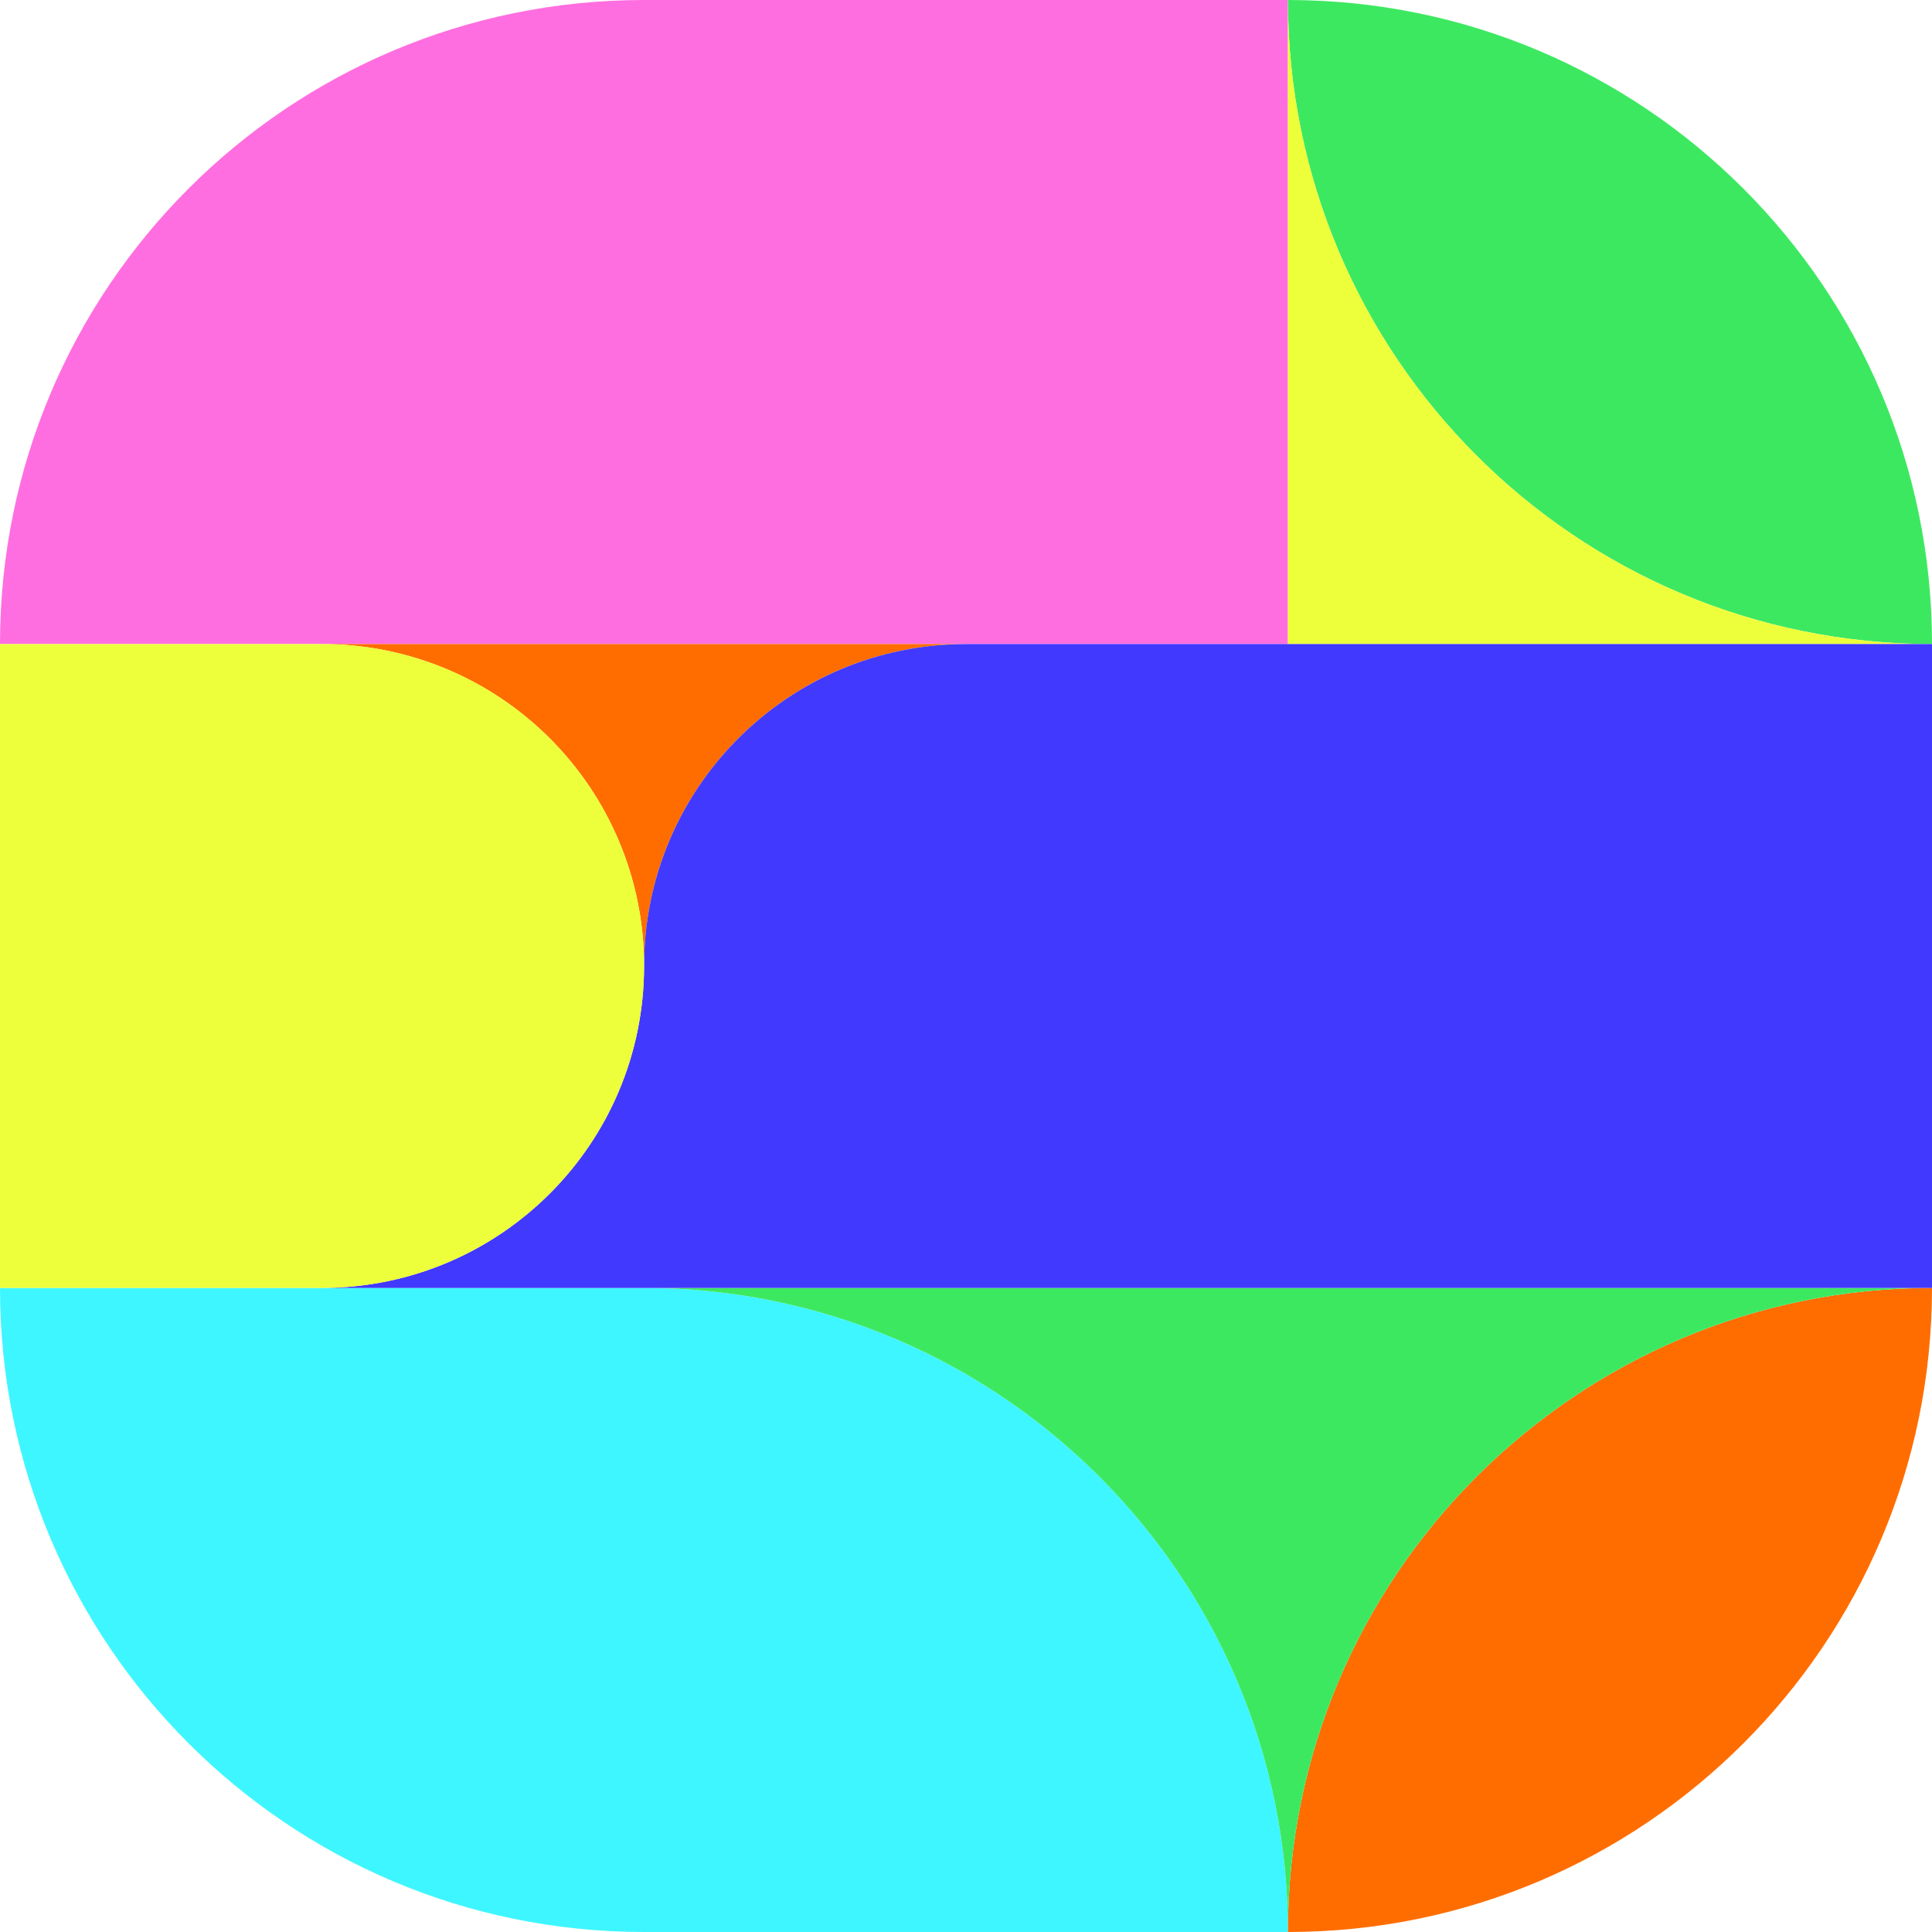
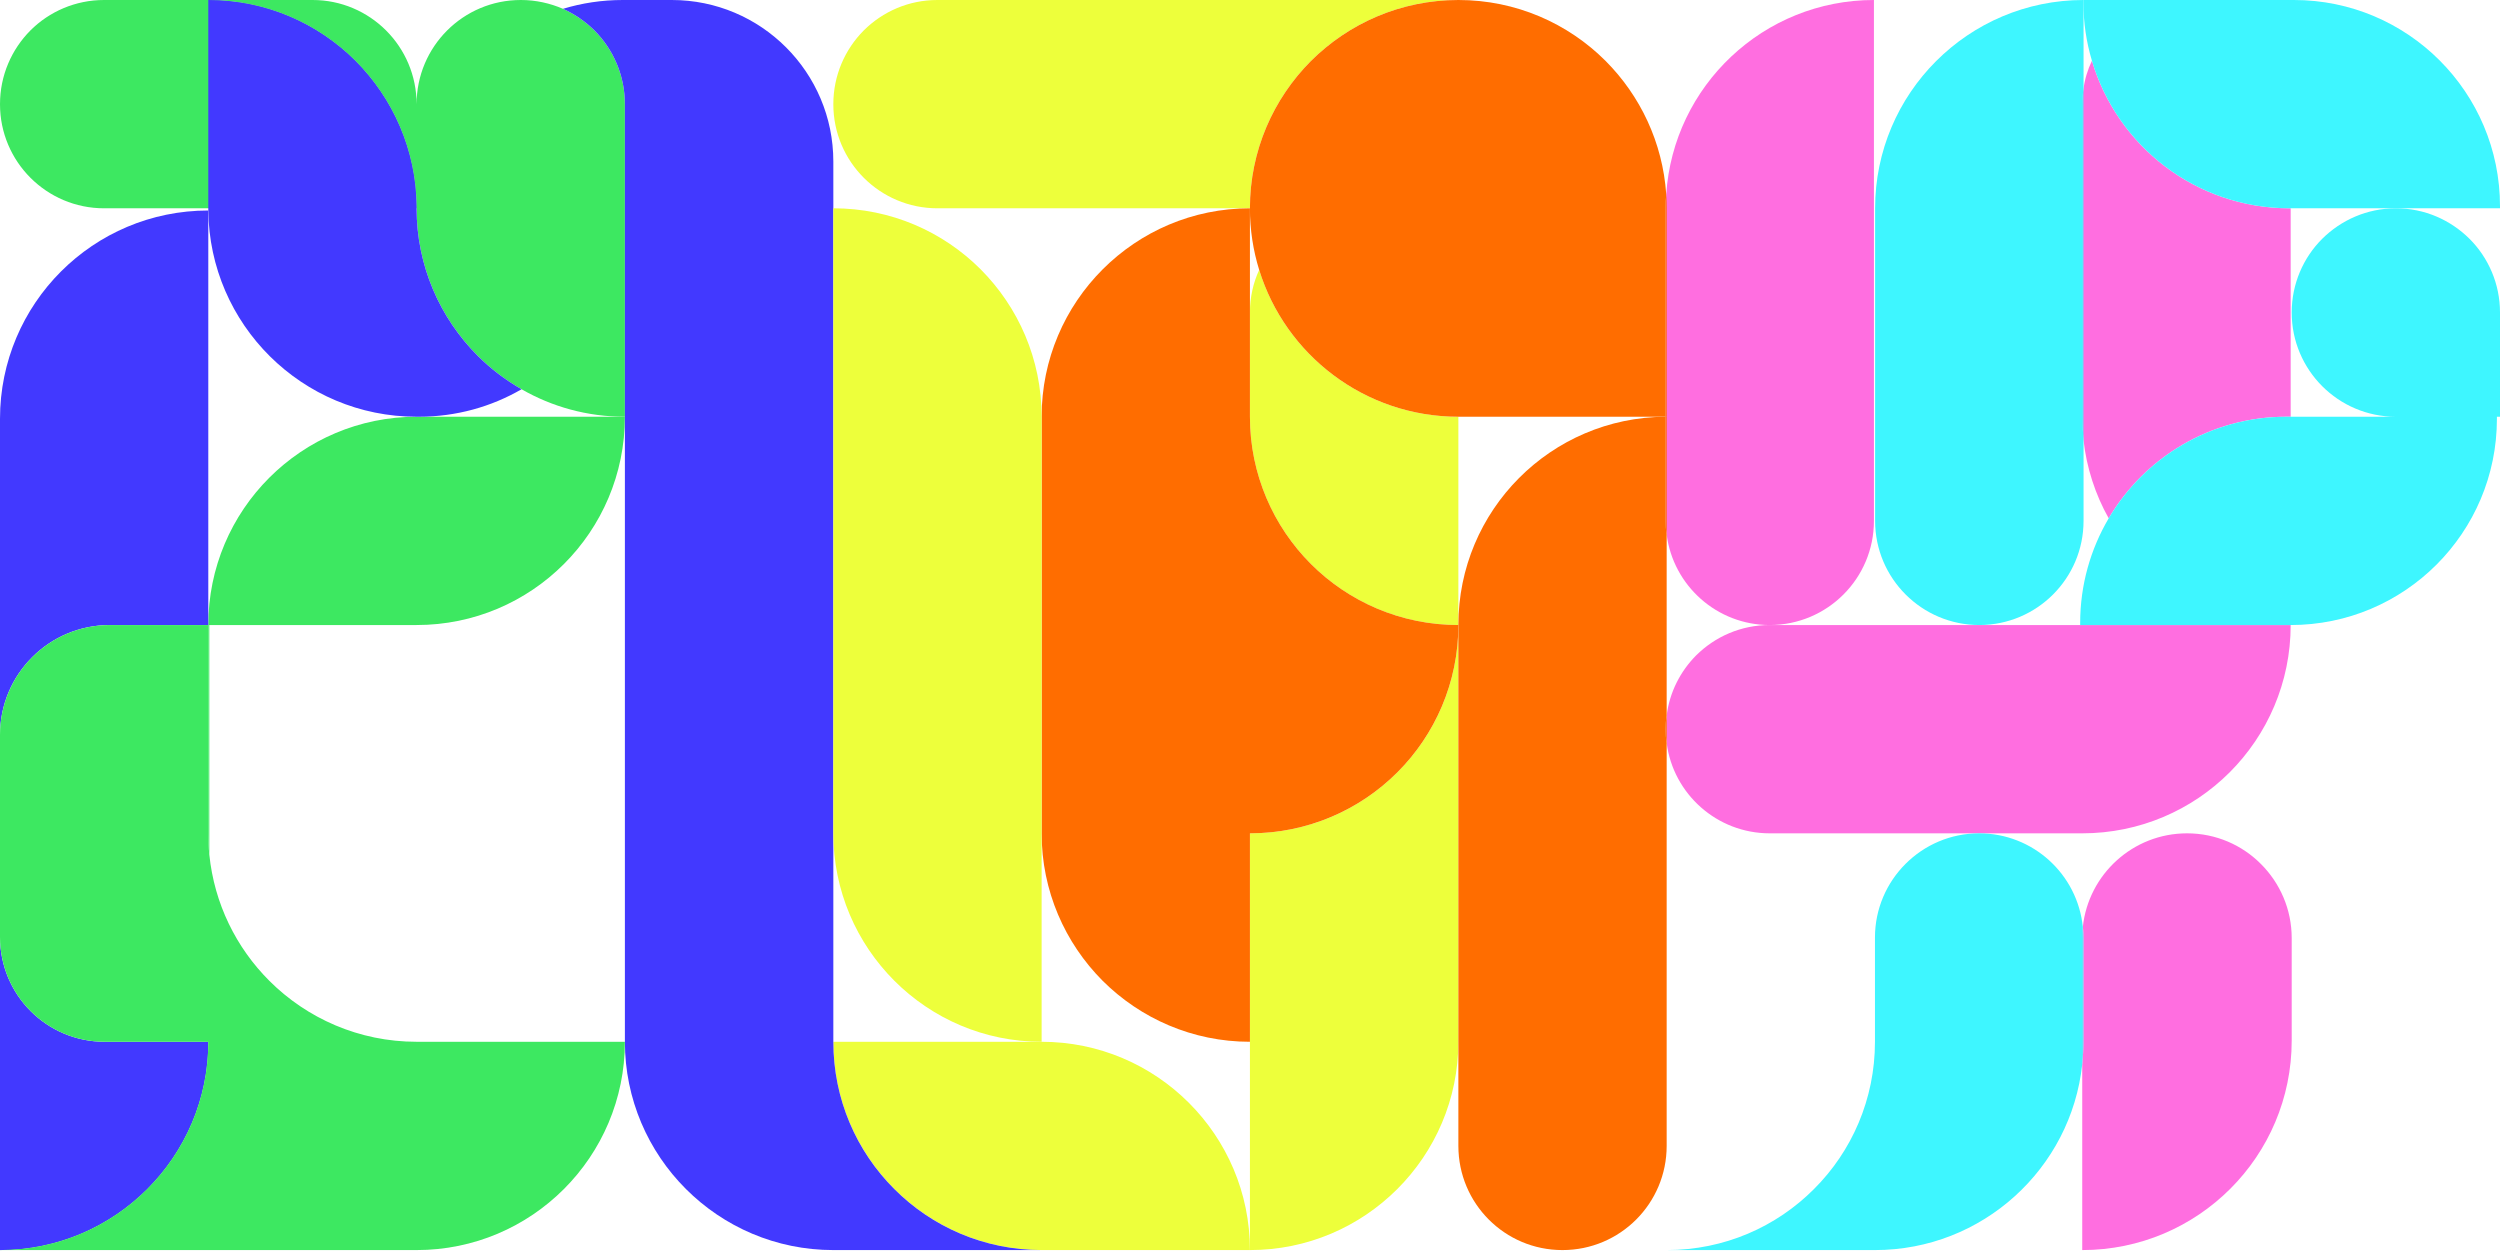
- <svg xmlns="http://www.w3.org/2000/svg" id="Layer_1" version="1.1" viewBox="0 0 85.04 85.04">
+ <svg xmlns="http://www.w3.org/2000/svg" version="1.1" viewBox="0 0 170.07 85.04">
  <defs>
    <style>
      .st0 {
        fill: #edff3b;
      }

      .st1 {
        fill: #ff6d00;
      }

      .st2 {
        fill: #3ef6ff;
      }

      .st3 {
        fill: #4239ff;
      }

      .st4 {
        fill: #ff6ee0;
      }

      .st5 {
        fill: #3de861;
      }
    </style>
  </defs>
-   <path class="st4" d="M56.69,0v28.35H0C0,20.52,3.17,13.43,8.3,8.3S20.52,0,28.35,0h28.34Z" />
-   <path class="st5" d="M85.04,28.35c-7.83,0-14.92-3.17-20.05-8.3C59.86,14.92,56.69,7.83,56.69,0,72.35,0,85.04,12.69,85.04,28.35Z" />
-   <path class="st2" d="M56.69,85.04h-28.34C12.69,85.04,0,72.35,0,56.69h28.35c15.65,0,28.34,12.7,28.34,28.35Z" />
-   <path class="st1" d="M85.04,56.69c0,15.66-12.69,28.35-28.35,28.35,0-7.83,3.17-14.91,8.3-20.04,5.13-5.13,12.22-8.31,20.05-8.31Z" />
-   <path class="st0" d="M85.04,28.35h-28.35V0c0,7.83,3.17,14.92,8.3,20.05,5.13,5.13,12.22,8.3,20.05,8.3Z" />
-   <path class="st5" d="M85.04,56.69c-7.83,0-14.92,3.18-20.05,8.31-5.13,5.13-8.3,12.21-8.3,20.04,0-15.65-12.69-28.35-28.34-28.35h56.69Z" />
-   <path class="st1" d="M42.52,28.35c-7.83,0-14.17,6.34-14.17,14.17,0-3.91-1.59-7.46-4.15-10.02s-6.12-4.15-10.03-4.15h28.35Z" />
-   <path class="st3" d="M42.52,28.35c-7.83,0-14.17,6.34-14.17,14.17s-6.35,14.17-14.18,14.17h70.87v-28.34h-42.52Z" />
-   <path class="st0" d="M28.35,42.52c0,7.83-6.35,14.17-14.18,14.17H0v-28.34h14.17c3.91,0,7.46,1.58,10.03,4.15s4.15,6.11,4.15,10.02Z" />
+   <g id="Layer_2">
+     <path class="st5" d="M42.51,7.09v21.26c-2.56,0-4.96-.68-7.03-1.87-1.1-.63-2.1-1.39-2.99-2.28-2.56-2.57-4.15-6.11-4.15-10.03v-.14c-.04-3.85-1.62-7.34-4.15-9.88C21.63,1.59,18.09,0,14.17,0h7.09C25.17,0,28.34,3.17,28.34,7.09,28.34,3.17,31.51,0,35.43,0c1.02,0,1.99.22,2.87.6.8.36,1.52.86,2.14,1.47,1.28,1.29,2.07,3.06,2.07,5.02Z" />
+     <path class="st5" d="M28.34,14.03v.14H7.08C3.17,14.17,0,11,0,7.09,0,5.13.79,3.36,2.07,2.07,3.35.79,5.13,0,7.08,0h7.09C18.09,0,21.63,1.59,24.19,4.15c2.53,2.54,4.11,6.03,4.15,9.88Z" />
+     <path class="st5" d="M14.17,70.87c0,7.82-6.35,14.17-14.17,14.17,0-3.91,1.59-7.46,4.15-10.02,2.56-2.57,6.1-4.15,10.02-4.15Z" />
+     <path class="st5" d="M42.51,28.35c0,7.83-6.34,14.17-14.17,14.17h-14.17c0-7.83,6.34-14.17,14.17-14.17h14.17Z" />
+     <path class="st0" d="M99.21,28.35v14.17c-3.92,0-7.46-1.58-10.03-4.15s-4.15-6.11-4.15-10.02v-7.09c0-1.03.22-2.01.63-2.9,1.78,5.78,7.18,9.99,13.55,9.99Z" />
+     <path class="st0" d="M99.21,42.52v28.35c0,7.82-6.35,14.17-14.18,14.17v-28.35c3.92,0,7.46-1.58,10.03-4.15s4.15-6.11,4.15-10.02Z" />
+     <path class="st0" d="M99.21,0c-3.92,0-7.46,1.59-10.03,4.15-2.56,2.57-4.15,6.11-4.15,10.02h-21.26c-3.91,0-7.08-3.17-7.08-7.08,0-1.96.79-3.73,2.07-5.02C60.05.79,61.81,0,63.77,0h35.44Z" />
+     <path class="st4" d="M155.83,42.52c0,3.91-1.59,7.46-4.15,10.02s-6.11,4.15-10.03,4.15h-21.26c-3.59,0-6.56-2.68-7.01-6.14v-1.88c.2-1.58.93-3,2-4.08,1.29-1.28,3.05-2.07,5.01-2.07h35.44Z" />
+     <path class="st4" d="M113.38,48.67v1.88c-.05-.31-.07-.62-.07-.94s.02-.63.07-.94Z" />
+     <path class="st4" d="M155.9,63.82v6.97c0,7.87-6.38,14.25-14.25,14.25v-12.64c.05-.5.08-1.01.08-1.53v-7.09c0-.23,0-.46-.04-.69.01,0,0-.02,0-.03.38-3.58,3.41-6.37,7.09-6.37,1.97,0,3.75.8,5.03,2.09,1.29,1.29,2.09,3.07,2.09,5.04Z" />
+     <path class="st4" d="M141.73,63.78v7.09c0,.52-.03,1.03-.08,1.53v-8.58c0-.25.01-.49.04-.73.03.23.04.46.04.69Z" />
+     <path class="st4" d="M127.48,0v35.43c0,3.92-3.17,7.09-7.09,7.09-3.59,0-6.56-2.68-7.01-6.15-.05-.31-.07-.62-.07-.94V14.17c0-.32.01-.64.04-.95C113.83,5.84,119.97,0,127.48,0Z" />
+     <path class="st4" d="M155.83,14.17v14.18h-.29c-5.15,0-9.65,2.77-12.09,6.91-.91-1.62-1.51-3.44-1.72-5.38-.05-.5-.08-1.01-.08-1.53V7.09c0-.34.02-.68.08-1.01.09-.69.29-1.34.58-1.95,1.71,5.8,7.08,10.04,13.45,10.04h.07Z" />
+     <path class="st0" d="M56.69,70.87h14.17c7.82,0,14.17,6.35,14.17,14.17h-14.17c-7.82,0-14.17-6.35-14.17-14.17h0Z" />
+   </g>
+   <g id="Layer_1">
+     <path class="st4" d="M-42.53,0v28.35h-56.69c0-7.83,3.17-14.92,8.3-20.05S-78.7,0-70.87,0h28.34Z" />
+     <path class="st5" d="M-14.18,28.35c-7.83,0-14.92-3.17-20.05-8.3C-39.36,14.92-42.53,7.83-42.53,0c15.66,0,28.35,12.69,28.35,28.35Z" />
+     <path class="st2" d="M-42.53,85.04h-28.34c-15.66,0-28.35-12.69-28.35-28.35h28.35c15.65,0,28.34,12.7,28.34,28.35Z" />
+     <path class="st1" d="M-14.18,56.69c0,15.66-12.69,28.35-28.35,28.35,0-7.83,3.17-14.91,8.3-20.04,5.13-5.13,12.22-8.31,20.05-8.31Z" />
+     <path class="st0" d="M-14.18,28.35h-28.35V0c0,7.83,3.17,14.92,8.3,20.05,5.13,5.13,12.22,8.3,20.05,8.3Z" />
+     <path class="st5" d="M-14.18,56.69c-7.83,0-14.92,3.18-20.05,8.31-5.13,5.13-8.3,12.21-8.3,20.04,0-15.65-12.69-28.35-28.34-28.35H-14.18Z" />
+     <path class="st1" d="M-56.7,28.35c-7.83,0-14.17,6.34-14.17,14.17,0-3.91-1.59-7.46-4.15-10.02s-6.12-4.15-10.03-4.15h28.35Z" />
+     <path class="st3" d="M-56.7,28.35c-7.83,0-14.17,6.34-14.17,14.17s-6.35,14.17-14.18,14.17H-14.18v-28.34h-42.52Z" />
+     <path class="st0" d="M-70.9,43.51c-.51,7.5-7.05,13.18-14.56,13.18h-13.75v-28.29s.02-.05.05-.05h14.12c3.91,0,7.46,1.58,10.03,4.15,2.77,2.77,4.41,6.71,4.12,11.01Z" />
+     <path class="st3" d="M14.17,70.87c0,7.82-6.35,14.17-14.17,14.17v-21.3c0,3.94,3.18,7.13,7.12,7.13h7.05Z" />
+     <path class="st3" d="M14.17,14.32v28.2h-6.7C3.34,42.52,0,45.87,0,49.99v-21.5C0,20.66,6.34,14.32,14.17,14.32Z" />
+     <path class="st1" d="M113.35,13.22c-.03.31-.04.63-.04.95v14.18h-14.1c-6.37,0-11.77-4.21-13.55-9.99-.41-1.32-.63-2.73-.63-4.19,0-3.91,1.59-7.45,4.15-10.02C91.75,1.59,95.29,0,99.21,0s7.46,1.59,10.02,4.15c2.35,2.36,3.88,5.54,4.12,9.07Z" />
+     <path class="st1" d="M113.38,14.17v14.18h-.07v-14.18c0-.32.01-.64.04-.95.02.31.03.63.03.95Z" />
+     <path class="st1" d="M113.38,48.67c-.05.31-.07.62-.07.94s.02.63.07.94v27.4c0,3.92-3.17,7.09-7.09,7.09s-7.08-3.17-7.08-7.09v-35.43c0-7.81,6.3-14.13,14.1-14.17v7.08c0,.32.02.63.07.94v12.3Z" />
+     <path class="st1" d="M113.38,28.35v8.02c-.05-.31-.07-.62-.07-.94v-7.08h.07Z" />
+     <path class="st1" d="M113.38,48.67v1.88c-.05-.31-.07-.62-.07-.94s.02-.63.07-.94Z" />
+     <path class="st1" d="M99.21,42.52c0,3.91-1.59,7.46-4.15,10.02s-6.11,4.15-10.03,4.15v14.18c-3.91,0-7.45-1.59-10.02-4.15-2.56-2.57-4.15-6.11-4.15-10.03v-28.34c0-7.83,6.35-14.18,14.17-14.18v14.18c0,3.91,1.59,7.46,4.15,10.02s6.11,4.15,10.03,4.15Z" />
+     <path class="st2" d="M170.07,14.03v.14h-14.31c-6.37,0-11.74-4.24-13.45-10.04-.38-1.26-.58-2.6-.58-3.98V0h14.32c7.74,0,14.02,6.28,14.02,14.03Z" />
+     <path class="st2" d="M170.07,21.26v7.09h-.21v.14c0,7.75-6.28,14.03-14.03,14.03h-14.32v-.14c0-2.6.71-5.03,1.94-7.12,2.44-4.14,6.94-6.91,12.09-6.91h7.45c-3.92,0-7.09-3.18-7.09-7.09,0-1.95.79-3.73,2.07-5.01,1.29-1.28,3.06-2.08,5.02-2.08s3.72.8,5.01,2.08c1.28,1.28,2.07,3.06,2.07,5.01Z" />
+     <path class="st3" d="M35.48,26.48c-2.05,1.19-4.44,1.87-6.99,1.87h-.15c-7.78,0-14.09-6.27-14.17-14.03V0C18.09,0,21.63,1.59,24.19,4.15c2.53,2.54,4.11,6.03,4.15,9.88v.14c0,3.92,1.59,7.46,4.15,10.03.89.89,1.89,1.65,2.99,2.28Z" />
+     <path class="st2" d="M141.74,0v6.08c-.06.33-.08.67-.08,1.01v21.26c0,.52.03,1.03.08,1.53v5.55c0,3.92-3.18,7.09-7.09,7.09s-7.09-3.17-7.09-7.09V14.17C127.56,6.35,133.91,0,141.74,0Z" />
+     <path class="st2" d="M141.73,6.08v23.8c-.05-.5-.08-1.01-.08-1.53V7.09c0-.34.02-.68.08-1.01Z" />
+     <path class="st2" d="M141.73,63.78v7.09c0,.52-.03,1.03-.08,1.53v-8.58c0-.25.01-.49.04-.73.03.23.04.46.04.69Z" />
+     <path class="st2" d="M141.69,63.06s.01.02,0,.03c-.03.24-.04.48-.04.73v8.58c-.76,7.1-6.79,12.64-14.1,12.64h-14.17c3.92,0,7.46-1.58,10.02-4.15,2.57-2.56,4.15-6.11,4.15-10.02v-7.09c0-3.91,3.18-7.09,7.09-7.09,3.67,0,6.69,2.79,7.05,6.37Z" />
+     <path class="st3" d="M70.86,85.04h-14.17c-7.83,0-14.18-6.35-14.18-14.17V7.09c0-1.96-.79-3.73-2.07-5.02-.62-.61-1.34-1.11-2.14-1.47C39.58.21,40.95,0,42.37,0h3.33C51.77,0,56.69,4.92,56.69,10.99v59.88c0,3.91,1.58,7.46,4.15,10.02,2.56,2.57,6.11,4.15,10.02,4.15Z" />
+   </g>
+   <g id="Layer_3">
+     <path class="st5" d="M42.51,70.87c0,3.91-1.58,7.45-4.15,10.02s-6.11,4.15-10.02,4.15H0c7.82,0,14.17-6.35,14.17-14.17h-7.05C3.18,70.87,0,67.68,0,63.74v-13.75c0-4.12,3.34-7.47,7.47-7.47h6.7v14.17c0,.49.02.97.07,1.45.34,3.34,1.83,6.33,4.08,8.58,2.56,2.56,6.11,4.15,10.02,4.15h14.17Z" />
+     <path class="st5" d="M14.24,42.52v15.62c-.05-.48-.07-.96-.07-1.45v-14.17h.07Z" />
+     <path class="st0" d="M70.86,28.35v42.52c-7.83,0-14.17-6.35-14.17-14.18V14.17c3.92,0,7.46,1.59,10.02,4.15,2.56,2.57,4.15,6.11,4.15,10.03Z" />
+   </g>
</svg>
